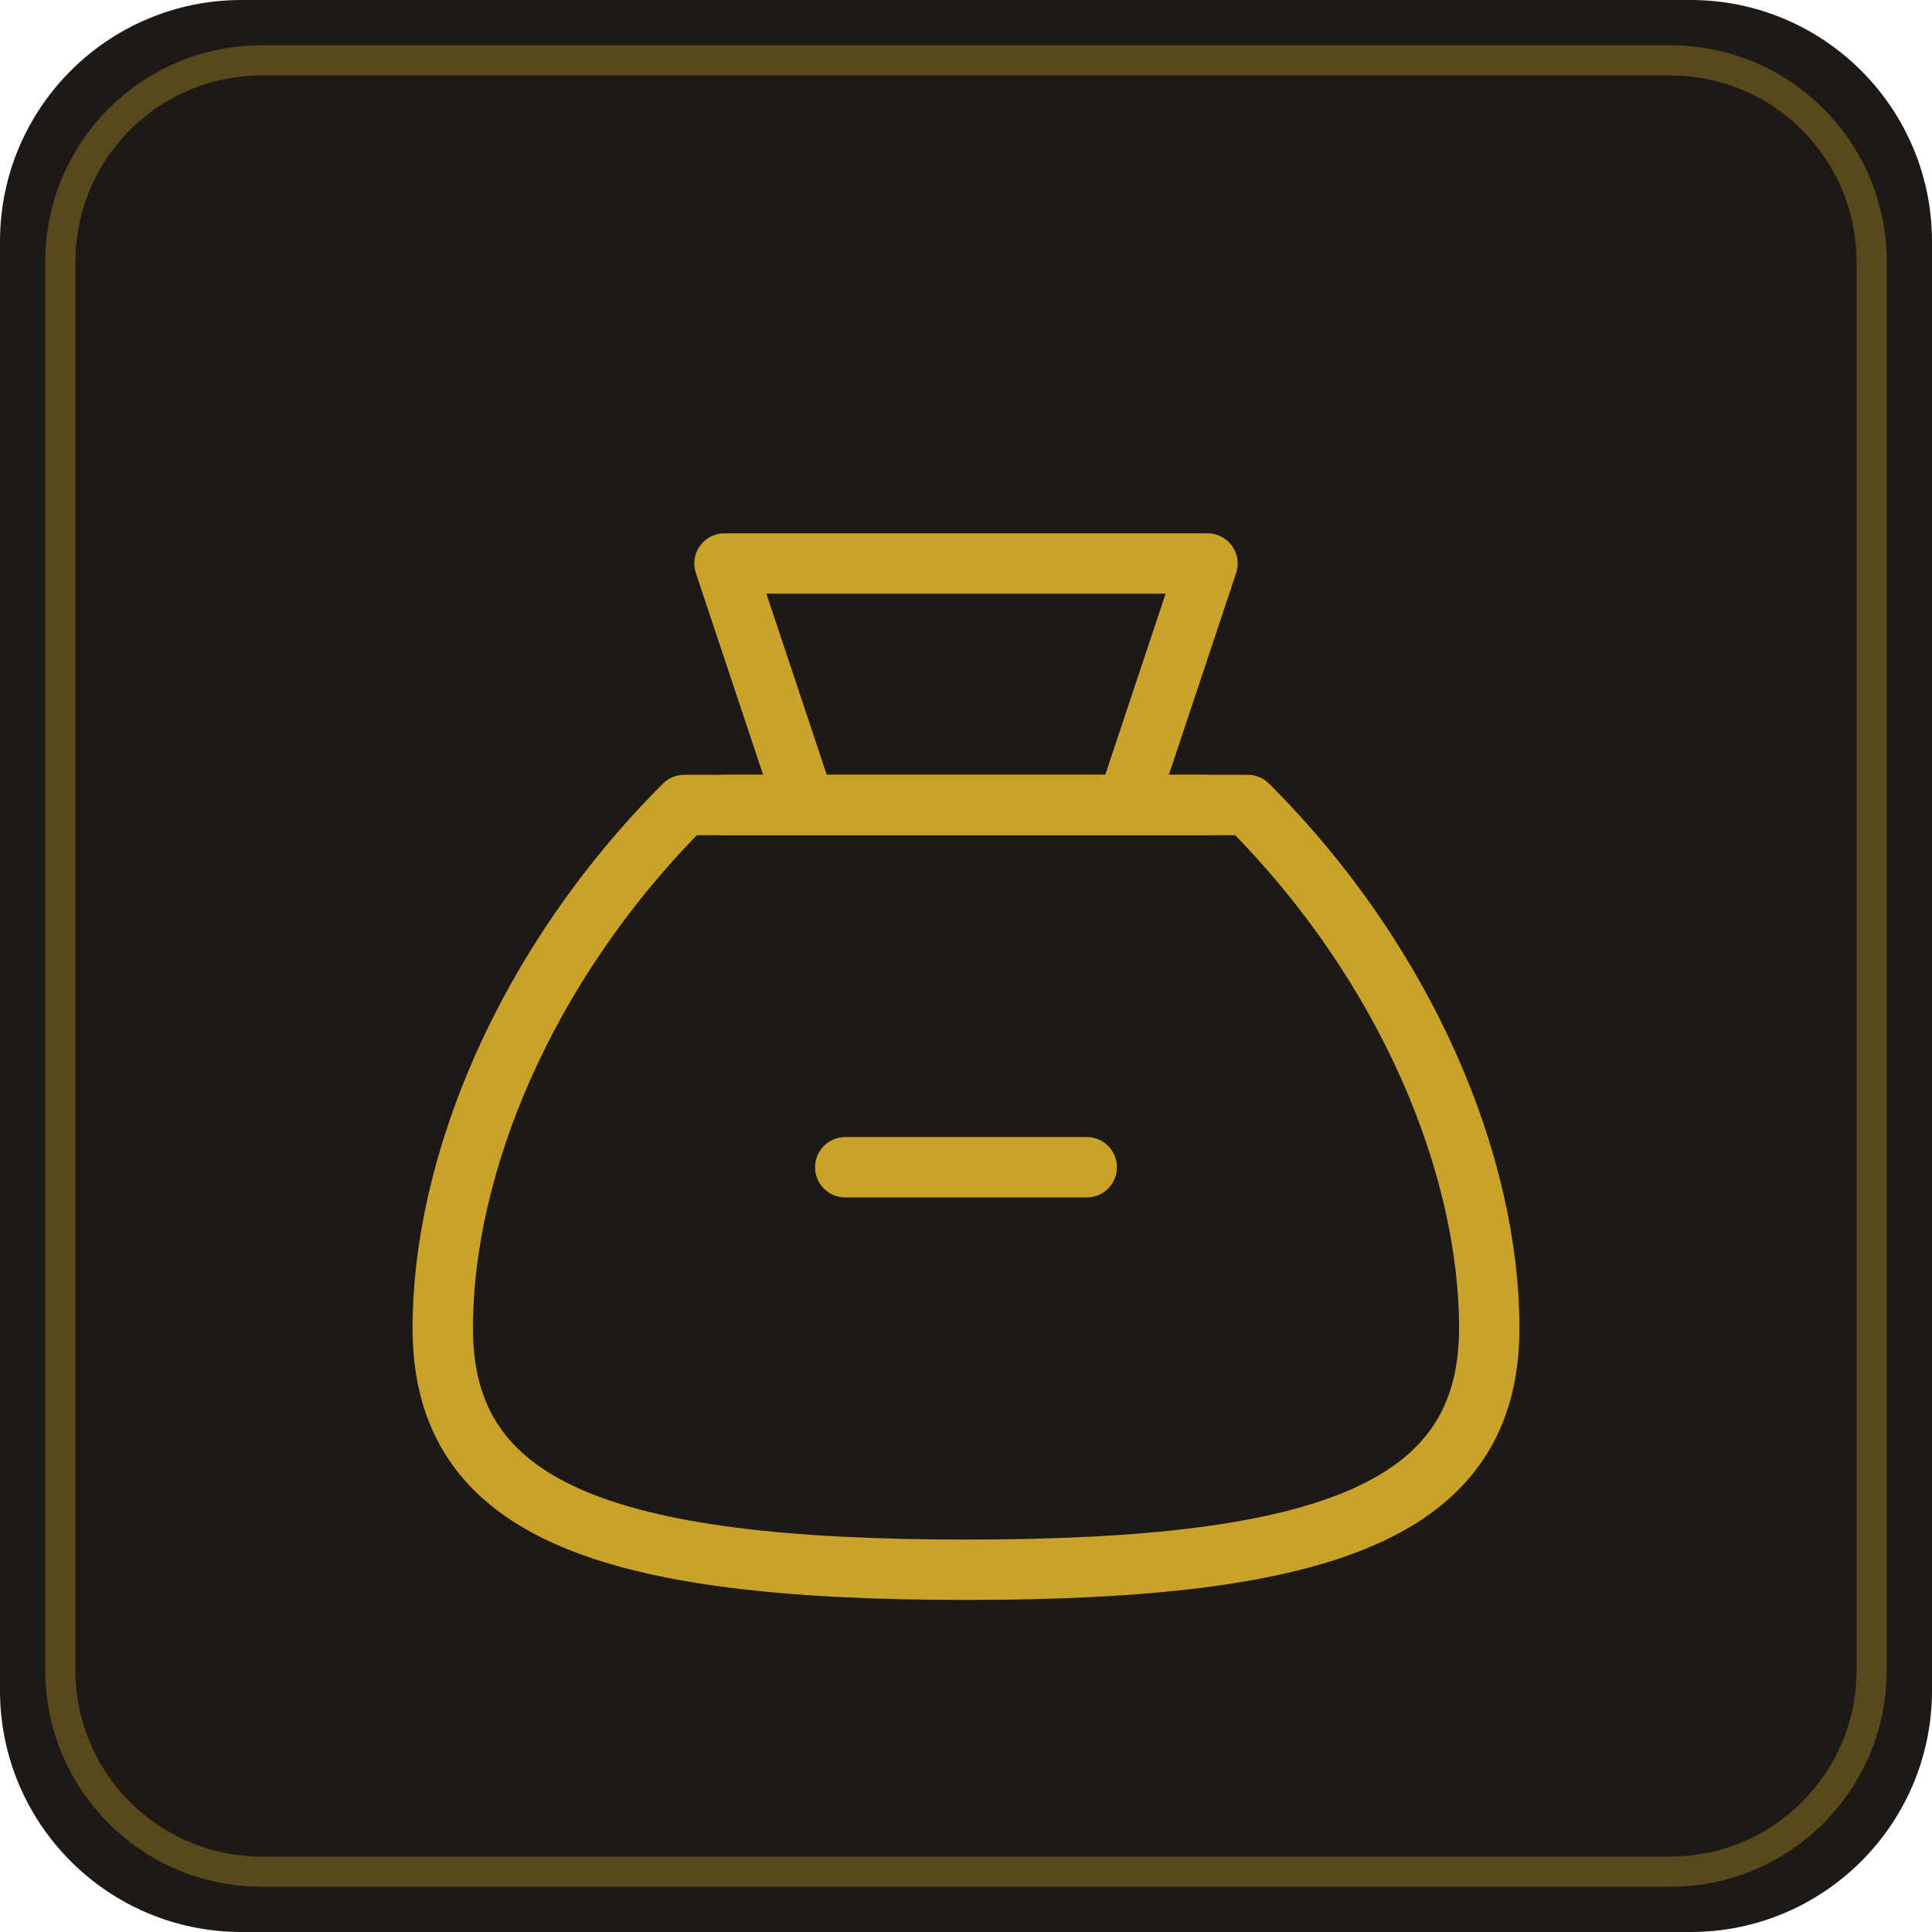
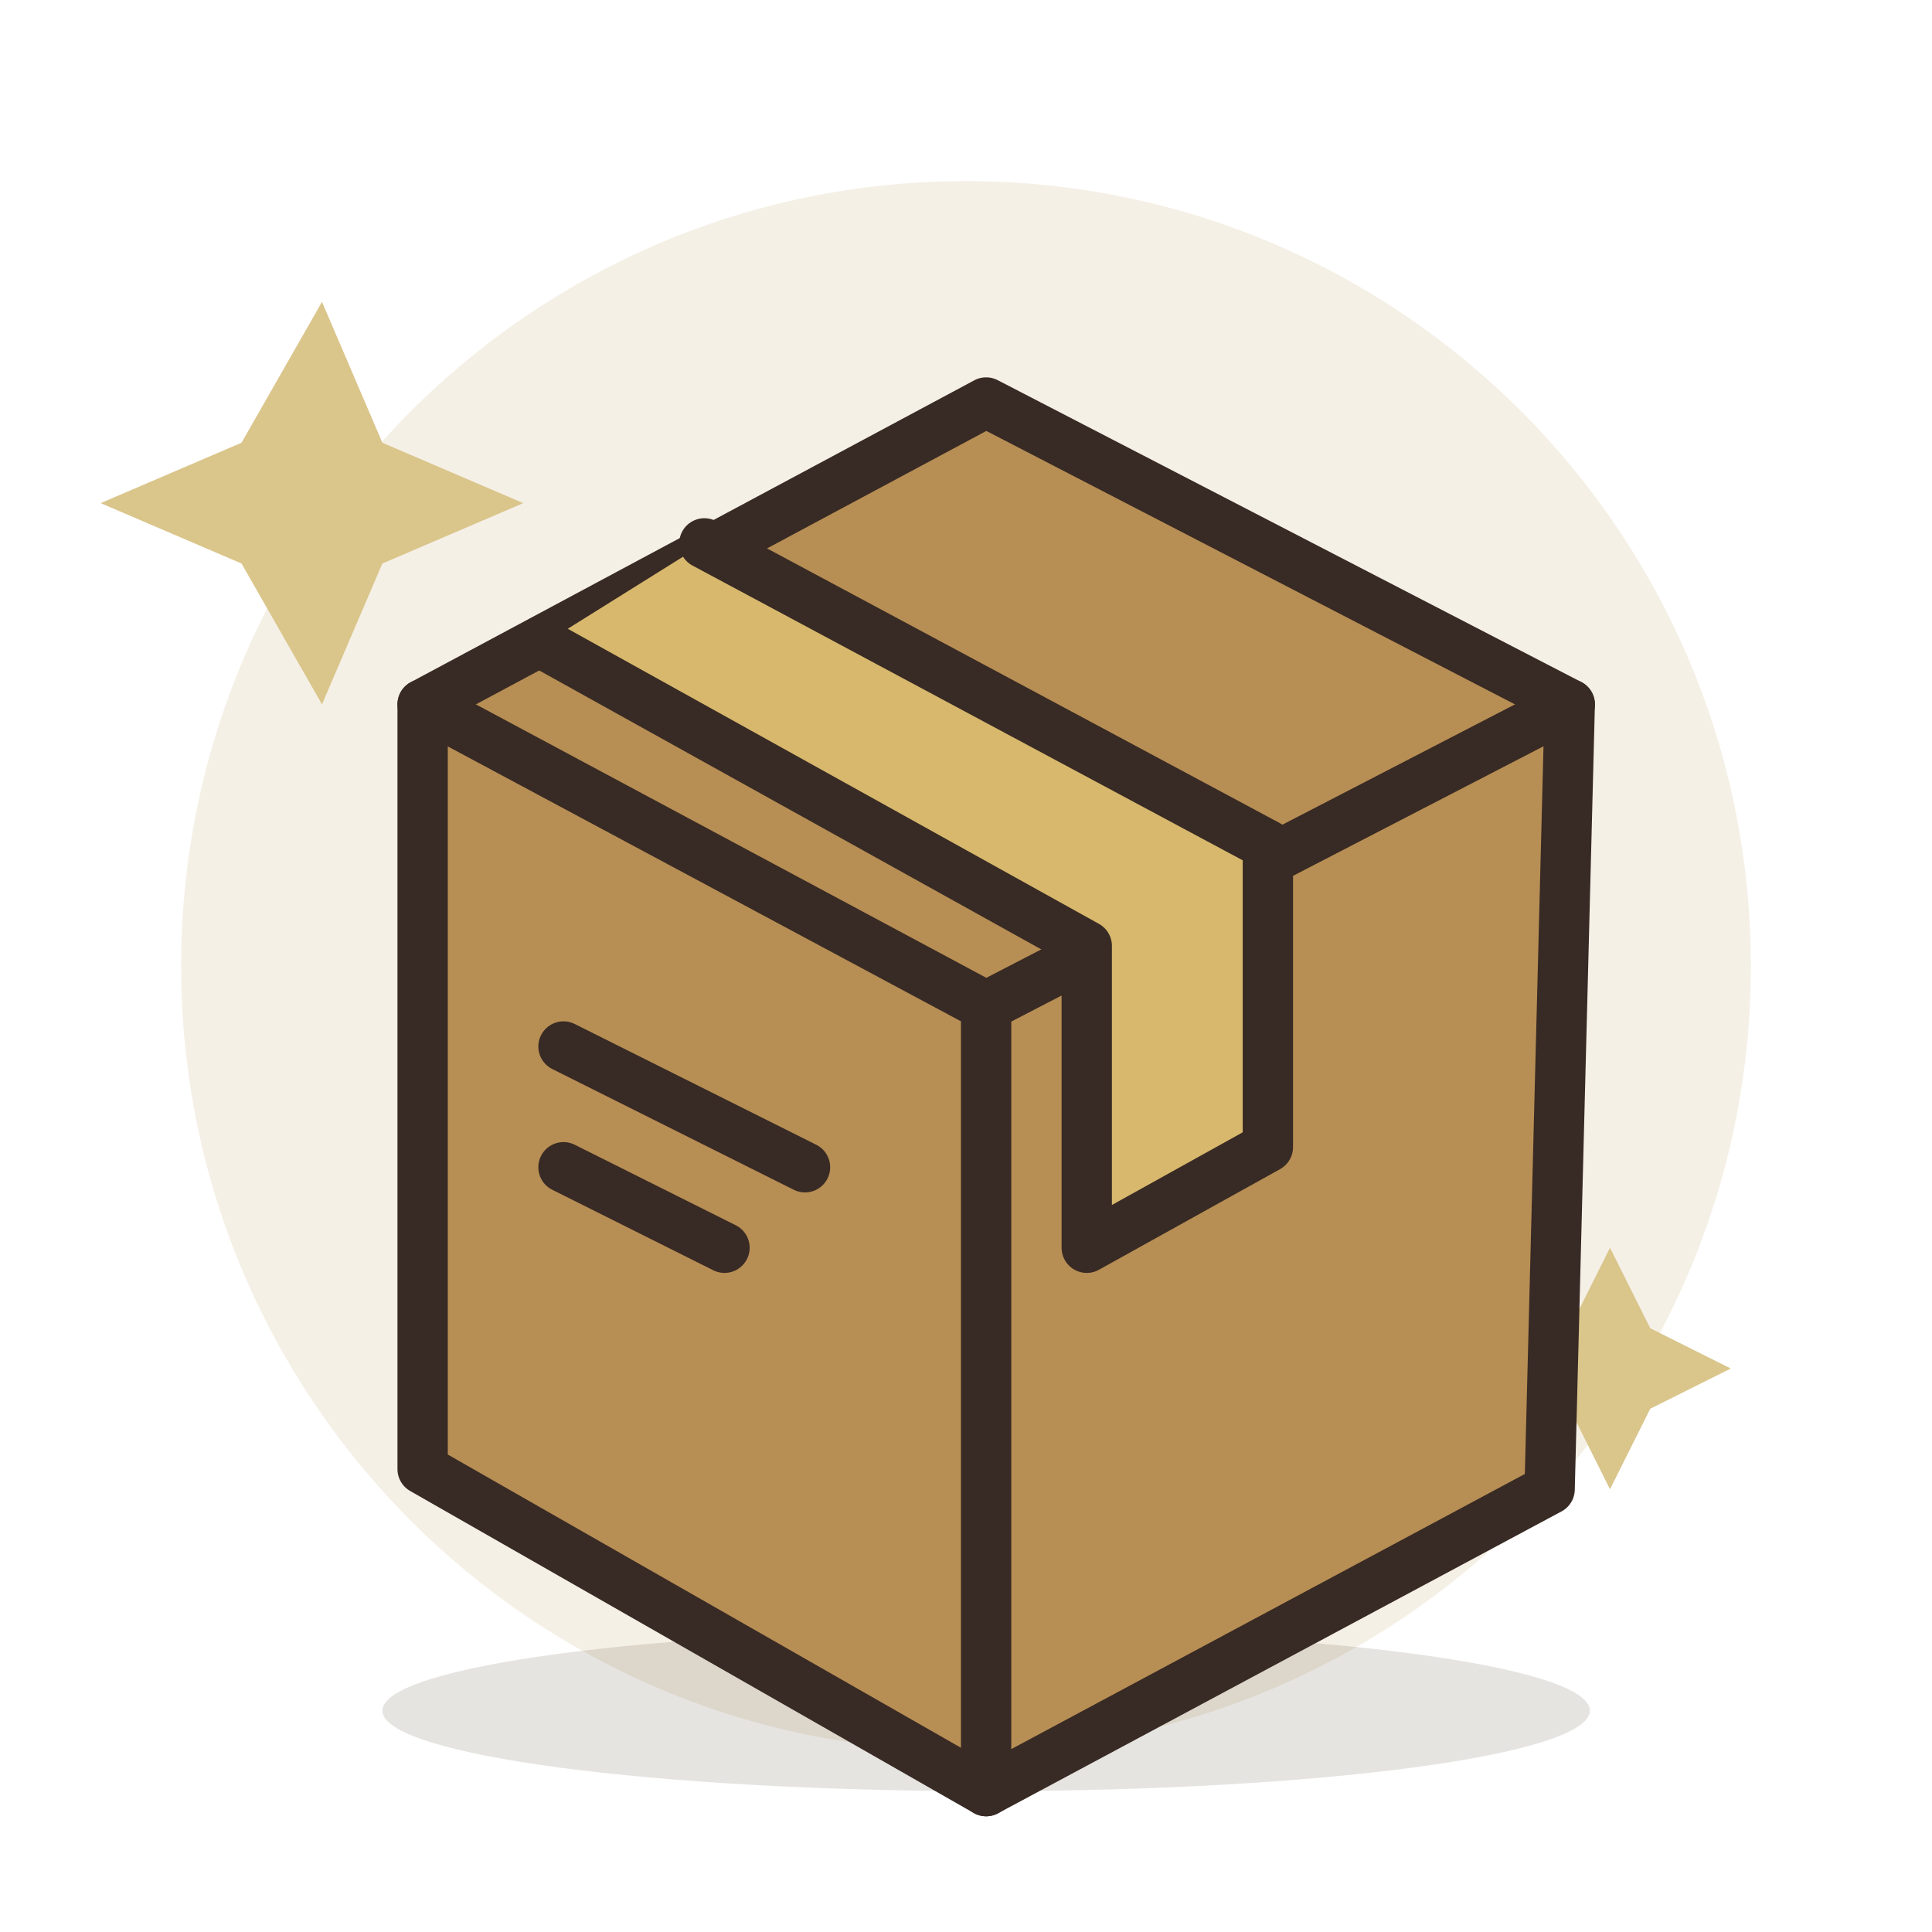
- <svg xmlns="http://www.w3.org/2000/svg" viewBox="0 0 96 96" role="img" aria-hidden="true">
-   <rect width="96" height="96" rx="12" fill="#1d1916" />
-   <rect x="3" y="3" width="90" height="90" rx="10" fill="none" stroke="#c9a227" stroke-opacity=".35" stroke-width="1.5" />
-   <g fill="none" stroke="#c9a227" stroke-width="3" stroke-linecap="round" stroke-linejoin="round">
-     <path d="M34 40c-8 8-12 18-12 26 0 9 8 12 26 12s26-3 26-12c0-8-4-18-12-26z" />
-     <path d="M36 40h24M40 40l-4-12h24l-4 12" />
-     <path d="M42 58h12" />
+ <svg xmlns="http://www.w3.org/2000/svg" viewBox="0 0 96 96" aria-hidden="true">
+   <circle cx="48" cy="48" r="39" fill="#c8ae75" opacity=".18" />
+   <path d="m12 22 4-7 3 7 7 3-7 3-3 7-4-7-7-3Zm66 44 2-4 2 4 4 2-4 2-2 4-2-4-4-2Z" fill="#dac58b" />
+   <ellipse cx="49" cy="85" rx="30" ry="4" fill="#4c3824" opacity=".14" />
+   <g stroke="#382a24" stroke-width="2.5" stroke-linejoin="round" stroke-linecap="round">
+     <path d="m21 35 28-15 29 15-1 39-28 15-28-16Z" fill="#b78e54" />
+     <path d="m21 35 28 15 29-15M49 50v39" fill="none" />
+     <path d="m35 27 28 15v15l-9 5V47L27 32" fill="#d7b86d" />
+     <path d="m28 52 12 6m-12 0 8 4" fill="none" />
  </g>
</svg>
